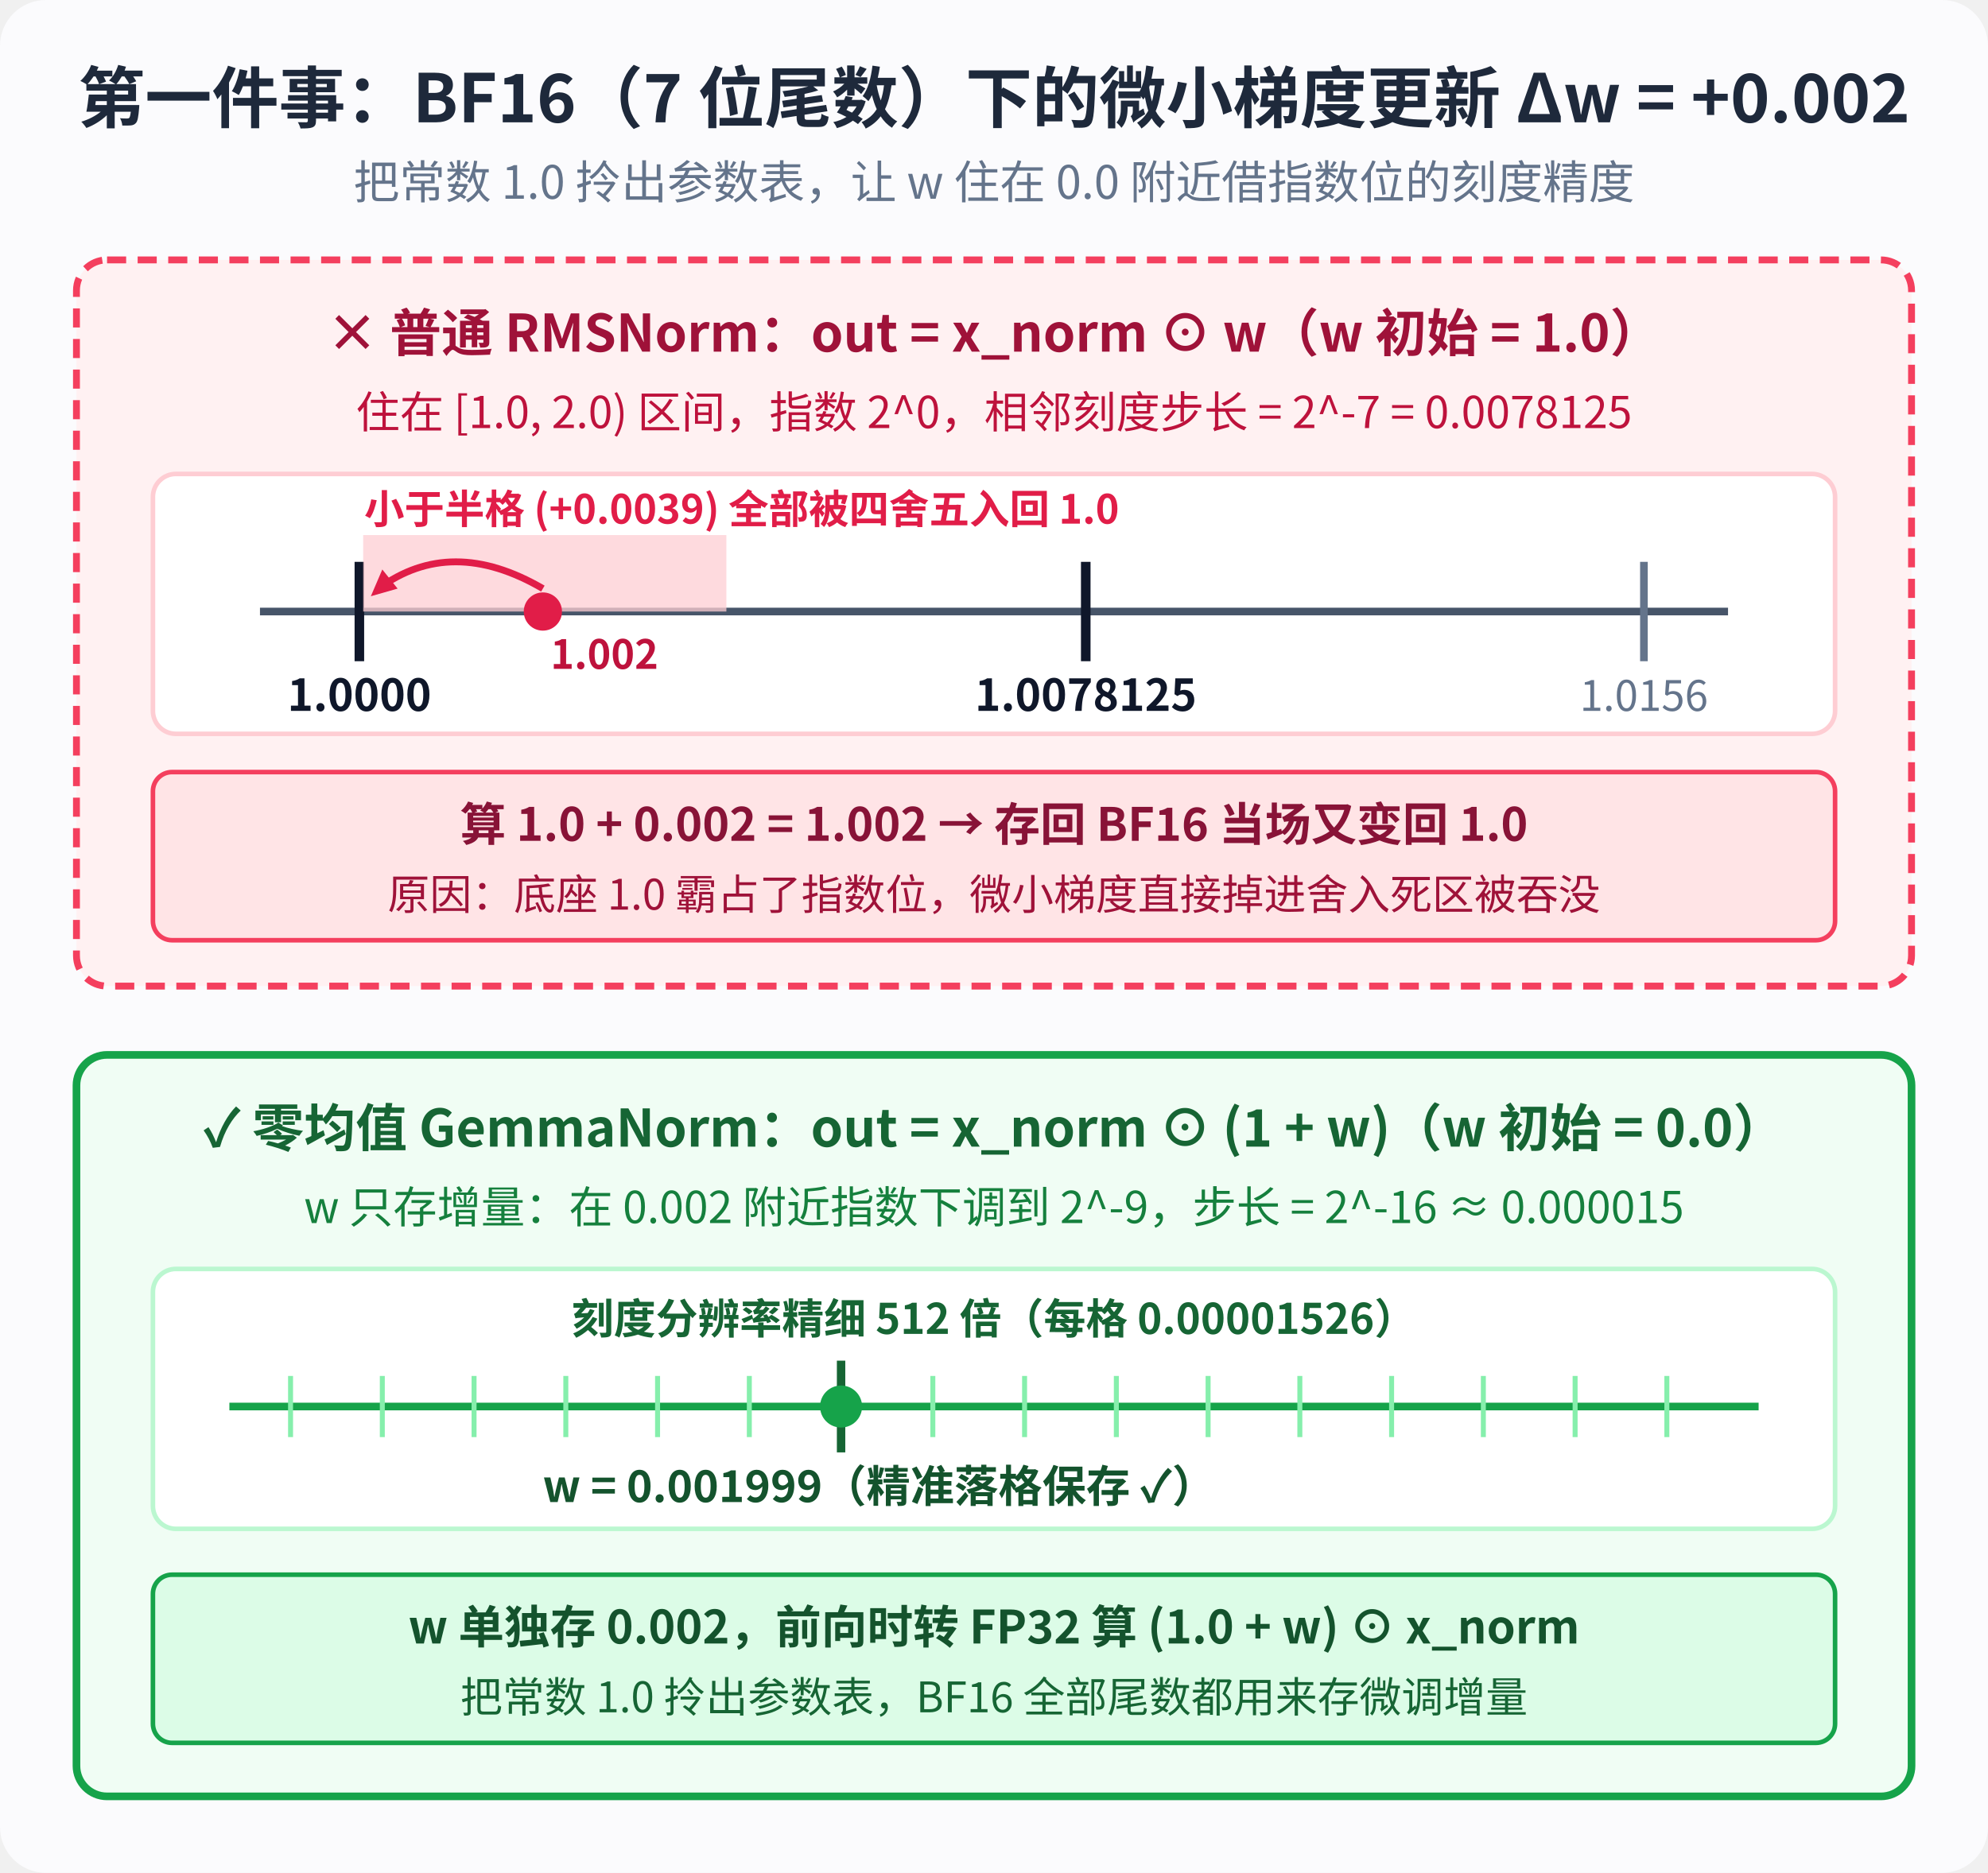
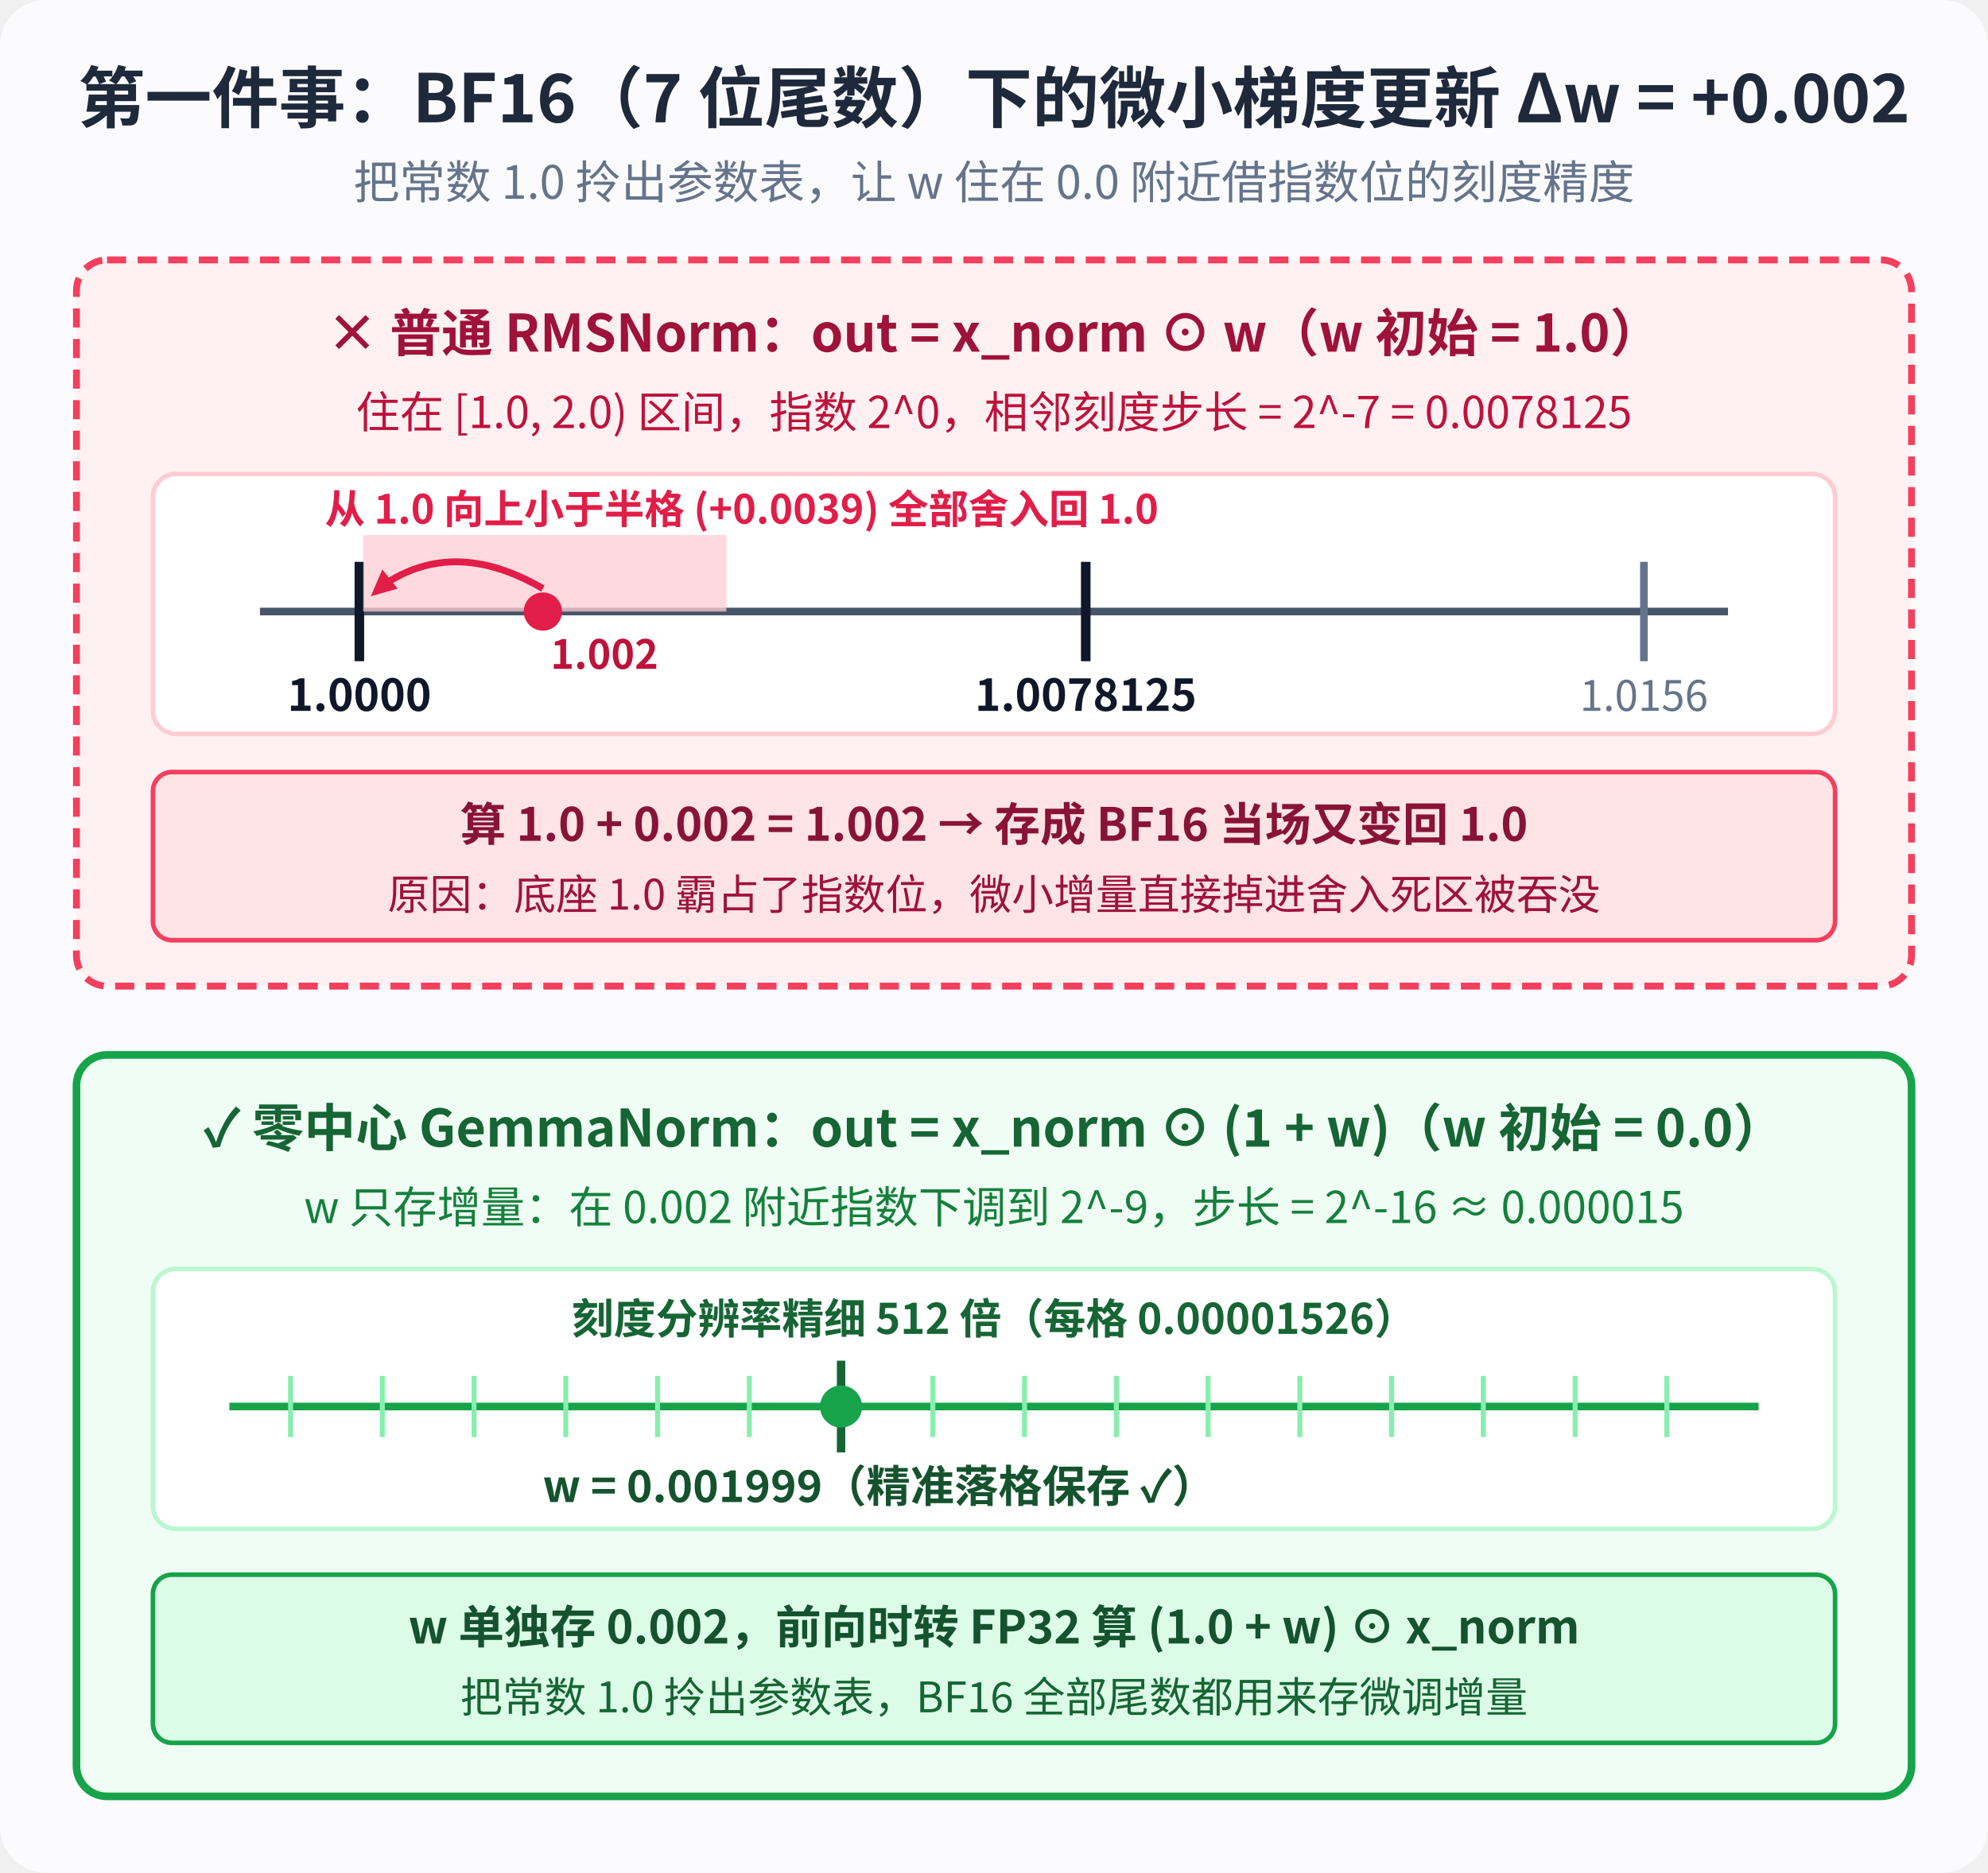
<svg xmlns="http://www.w3.org/2000/svg" viewBox="0 0 520 490" width="520" height="490" font-family="'WenQuanYi Micro Hei', 'Noto Sans CJK SC', sans-serif">
  <rect width="520" height="490" fill="#fbfbfd" rx="12" />
  <text x="260" y="32" text-anchor="middle" fill="#1e293b" font-size="17.5" font-weight="bold">第一件事：BF16（7 位尾数）下的微小梯度更新 Δw = +0.002</text>
  <text x="260" y="52" text-anchor="middle" fill="#64748b" font-size="12">把常数 1.0 拎出参数表，让 w 住在 0.0 附近借指数位的刻度精度</text>
  <g transform="translate(20, 68)">
    <rect x="0" y="0" width="480" height="190" rx="8" fill="#fff1f2" stroke="#f43f5e" stroke-width="1.8" stroke-dasharray="5,3" />
    <text x="240" y="24" text-anchor="middle" fill="#9f1239" font-size="13.5" font-weight="bold">× 普通 RMSNorm：out = x_norm ⊙ w（w 初始 = 1.0）</text>
    <text x="240" y="44" text-anchor="middle" fill="#be123c" font-size="11.5">住在 [1.0, 2.0) 区间，指数 2^0，相邻刻度步长 = 2^-7 = 0.0078125</text>
    <rect x="20" y="56" width="440" height="68" rx="6" fill="#ffffff" stroke="#fecdd3" stroke-width="1.2" />
    <line x1="48" y1="92" x2="432" y2="92" stroke="#475569" stroke-width="2" />
    <line x1="74" y1="79" x2="74" y2="105" stroke="#0f172a" stroke-width="2.5" />
    <text x="74" y="118" text-anchor="middle" fill="#0f172a" font-size="11.5" font-weight="bold">1.0000</text>
    <line x1="264" y1="79" x2="264" y2="105" stroke="#0f172a" stroke-width="2.5" />
    <text x="264" y="118" text-anchor="middle" fill="#0f172a" font-size="11.5" font-weight="bold">1.0078125</text>
    <line x1="410" y1="79" x2="410" y2="105" stroke="#64748b" stroke-width="2" />
    <text x="410" y="118" text-anchor="middle" fill="#64748b" font-size="11">1.0156</text>
    <rect x="75" y="72" width="95" height="20" fill="#fecdd3" opacity="0.75" />
-     <text x="174" y="69" text-anchor="middle" fill="#e11d48" font-size="10.5" font-weight="bold">小于半格 (+0.0039) 全部被四舍五入回 1.0</text>
+     <text x="174" y="69" text-anchor="middle" fill="#e11d48" font-size="10.5" font-weight="bold">从 1.0 向上小于半格 (+0.0039) 全部舍入回 1.0</text>
    <circle cx="122" cy="92" r="5" fill="#e11d48" />
    <path d="M 122 86 Q 98 72 79 86" fill="none" stroke="#e11d48" stroke-width="1.8" />
    <polygon points="77,88 80,81 84,86" fill="#e11d48" />
    <text x="124" y="107" fill="#be123c" font-size="10.5" font-weight="bold">1.002</text>
    <rect x="20" y="134" width="440" height="44" rx="5" fill="#ffe4e6" stroke="#f43f5e" stroke-width="1.2" />
-     <text x="240" y="152" text-anchor="middle" fill="#881337" font-size="12" font-weight="bold">算 1.0 + 0.002 = 1.002 → 存回 BF16 当场又变回 1.0</text>
-     <text x="240" y="170" text-anchor="middle" fill="#9f1239" font-size="11">原因：底座 1.0 霸占了指数位，微小梯度直接掉进舍入死区被吞没</text>
+     <text x="240" y="152" text-anchor="middle" fill="#881337" font-size="12" font-weight="bold">算 1.0 + 0.002 = 1.002 → 存成 BF16 当场又变回 1.0</text>
+     <text x="240" y="170" text-anchor="middle" fill="#9f1239" font-size="11">原因：底座 1.0 霸占了指数位，微小增量直接掉进舍入死区被吞没</text>
  </g>
  <g transform="translate(20, 276)">
    <rect x="0" y="0" width="480" height="194" rx="8" fill="#f0fdf4" stroke="#16a34a" stroke-width="2" />
-     <text x="240" y="24" text-anchor="middle" fill="#166534" font-size="13.5" font-weight="bold">✓ 零均值 GemmaNorm：out = x_norm ⊙ (1 + w)（w 初始 = 0.0）</text>
+     <text x="240" y="24" text-anchor="middle" fill="#166534" font-size="13.5" font-weight="bold">✓ 零中心 GemmaNorm：out = x_norm ⊙ (1 + w)（w 初始 = 0.0）</text>
    <text x="240" y="44" text-anchor="middle" fill="#15803d" font-size="11.5">w 只存增量：在 0.002 附近指数下调到 2^-9，步长 = 2^-16 ≈ 0.000015</text>
    <rect x="20" y="56" width="440" height="68" rx="6" fill="#ffffff" stroke="#bbf7d0" stroke-width="1.2" />
    <line x1="40" y1="92" x2="440" y2="92" stroke="#16a34a" stroke-width="2" />
    <line x1="56" y1="84" x2="56" y2="100" stroke="#86efac" stroke-width="1.3" />
    <line x1="80" y1="84" x2="80" y2="100" stroke="#86efac" stroke-width="1.3" />
    <line x1="104" y1="84" x2="104" y2="100" stroke="#86efac" stroke-width="1.3" />
    <line x1="128" y1="84" x2="128" y2="100" stroke="#86efac" stroke-width="1.3" />
    <line x1="152" y1="84" x2="152" y2="100" stroke="#86efac" stroke-width="1.3" />
    <line x1="176" y1="84" x2="176" y2="100" stroke="#86efac" stroke-width="1.3" />
    <line x1="200" y1="80" x2="200" y2="104" stroke="#166534" stroke-width="2.2" />
    <line x1="224" y1="84" x2="224" y2="100" stroke="#86efac" stroke-width="1.3" />
    <line x1="248" y1="84" x2="248" y2="100" stroke="#86efac" stroke-width="1.3" />
    <line x1="272" y1="84" x2="272" y2="100" stroke="#86efac" stroke-width="1.3" />
    <line x1="296" y1="84" x2="296" y2="100" stroke="#86efac" stroke-width="1.3" />
    <line x1="320" y1="84" x2="320" y2="100" stroke="#86efac" stroke-width="1.3" />
    <line x1="344" y1="84" x2="344" y2="100" stroke="#86efac" stroke-width="1.3" />
    <line x1="368" y1="84" x2="368" y2="100" stroke="#86efac" stroke-width="1.3" />
    <line x1="392" y1="84" x2="392" y2="100" stroke="#86efac" stroke-width="1.3" />
    <line x1="416" y1="84" x2="416" y2="100" stroke="#86efac" stroke-width="1.3" />
    <circle cx="200" cy="92" r="5.5" fill="#16a34a" />
    <text x="240" y="73" text-anchor="middle" fill="#166534" font-size="11" font-weight="bold">刻度分辨率精细 512 倍（每格 0.00001526）</text>
    <text x="210" y="117" text-anchor="middle" fill="#14532d" font-size="11.5" font-weight="bold">w = 0.001999（精准落格保存 ✓）</text>
    <rect x="20" y="136" width="440" height="44" rx="5" fill="#dcfce7" stroke="#16a34a" stroke-width="1.2" />
    <text x="240" y="154" text-anchor="middle" fill="#14532d" font-size="12" font-weight="bold">w 单独存 0.002，前向时转 FP32 算 (1.0 + w) ⊙ x_norm</text>
    <text x="240" y="172" text-anchor="middle" fill="#166534" font-size="11">把常数 1.0 拎出参数表，BF16 全部尾数都用来存微调增量</text>
  </g>
</svg>
